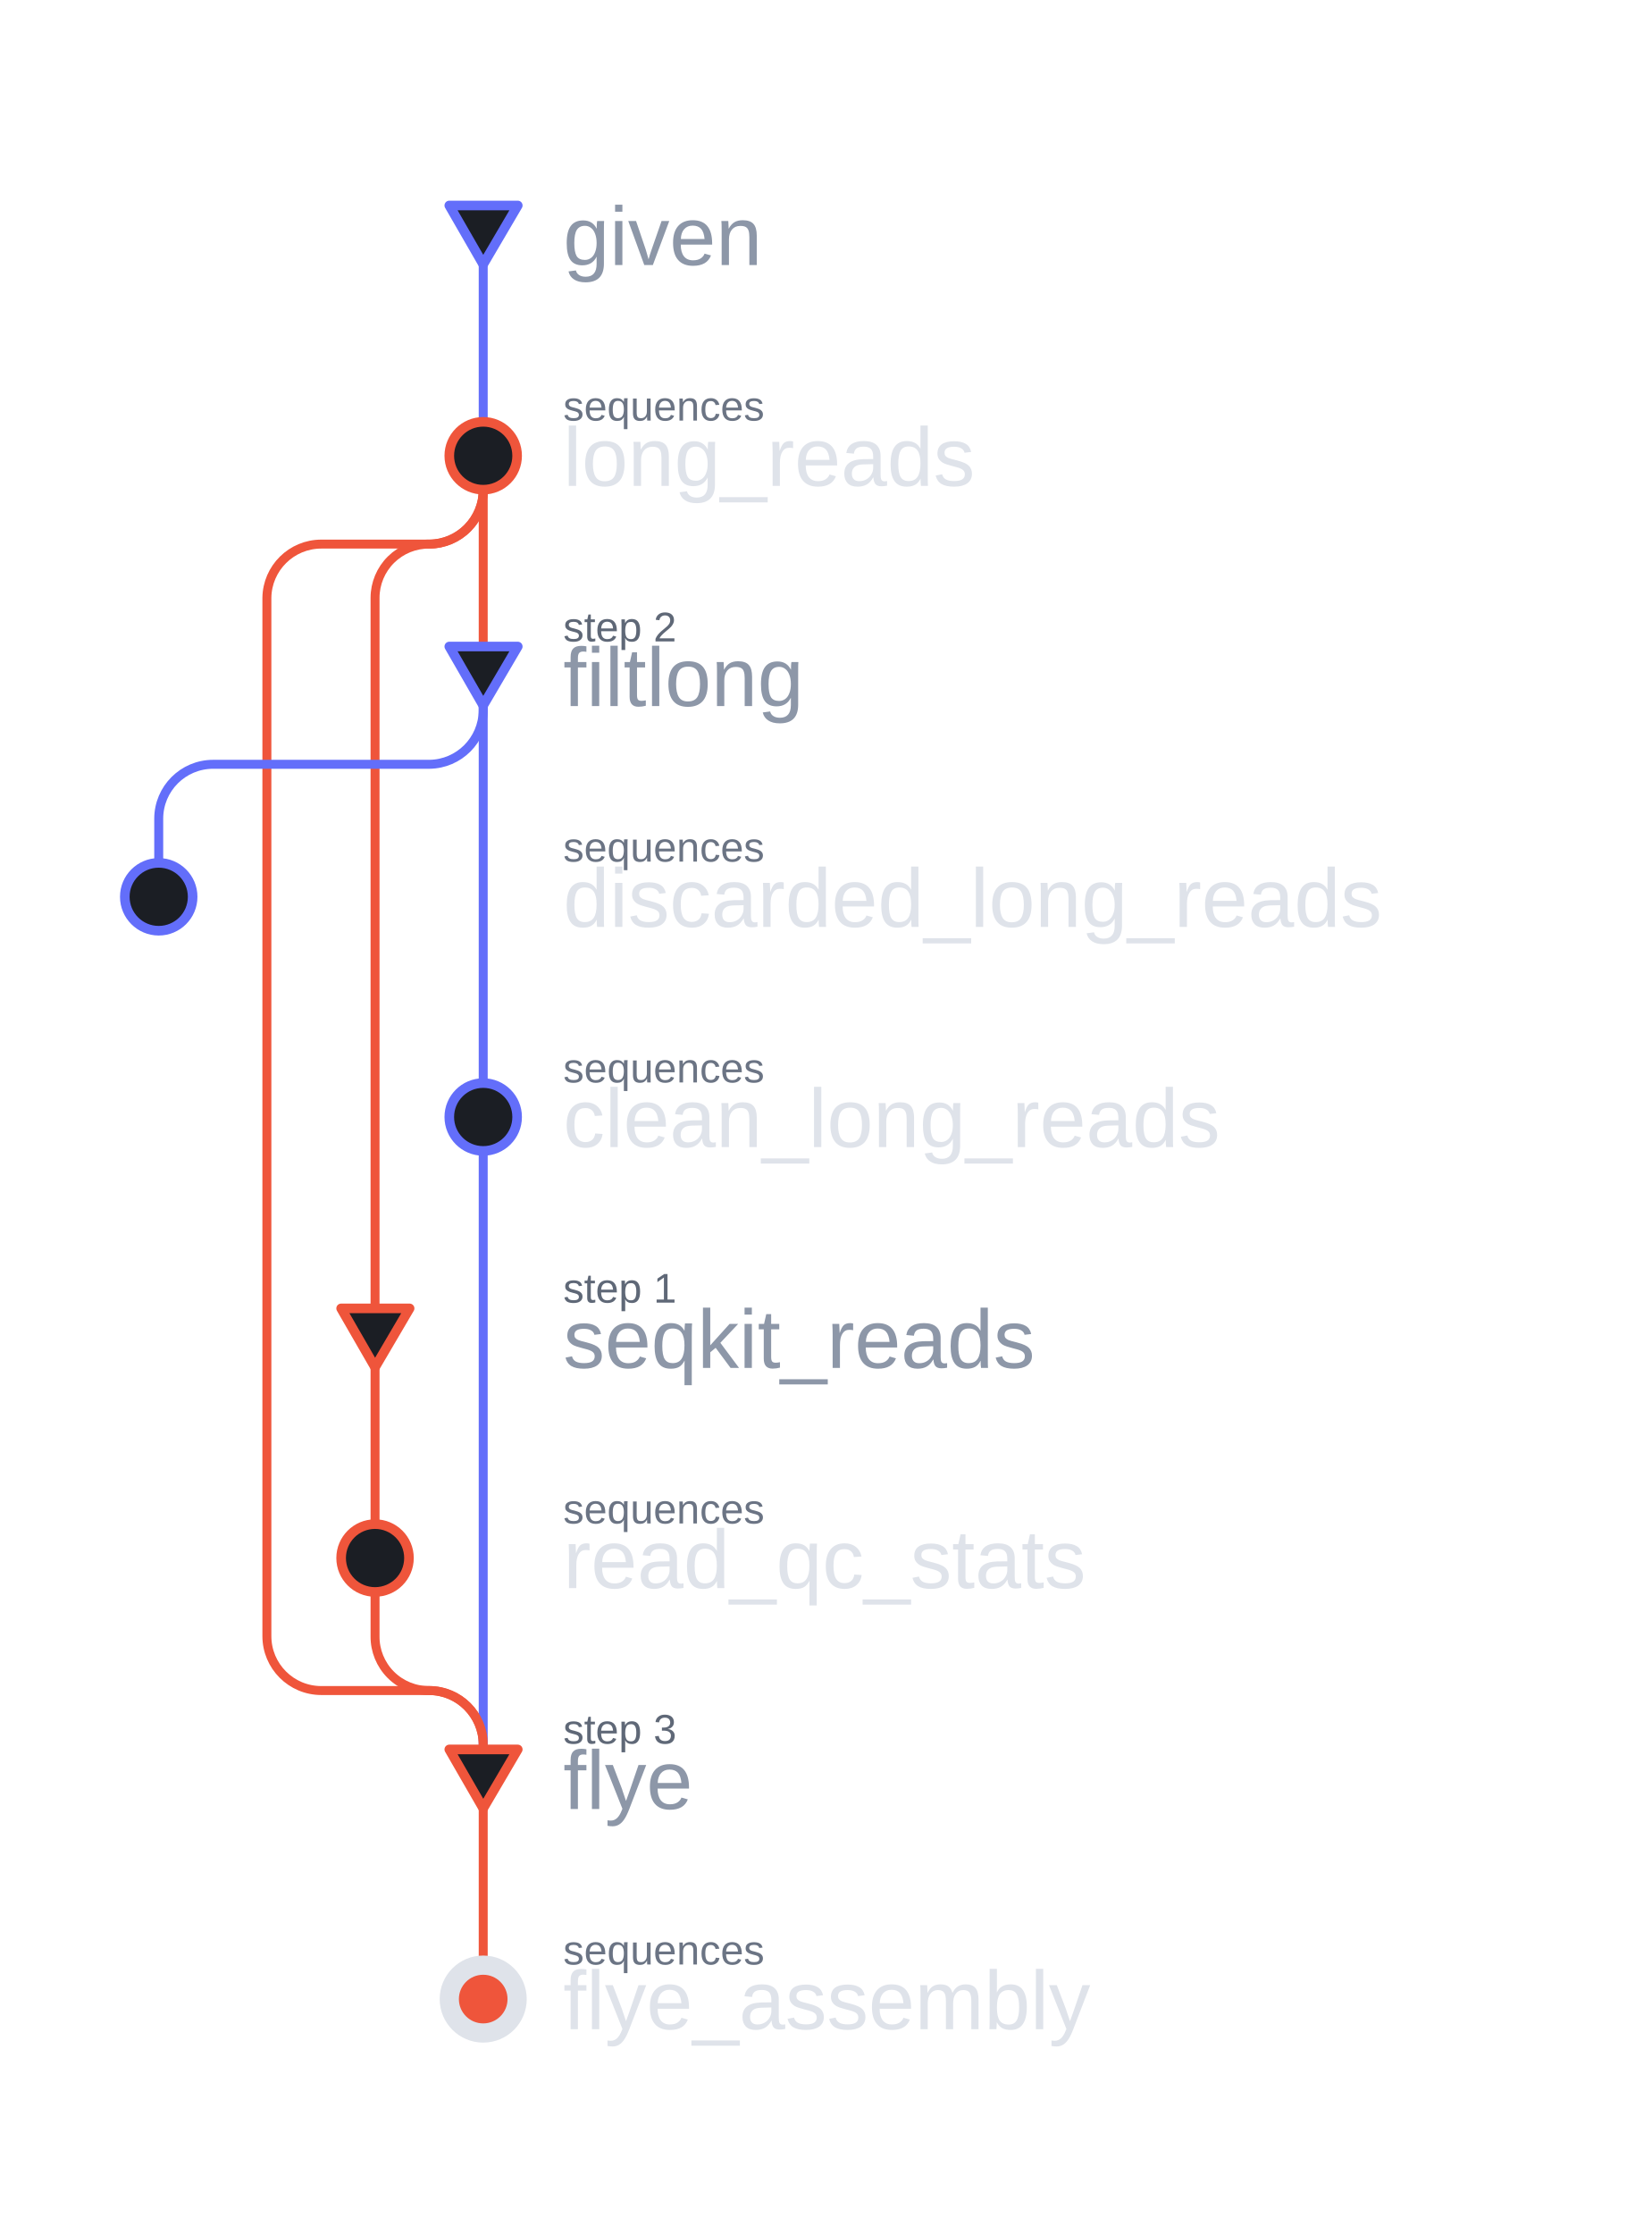
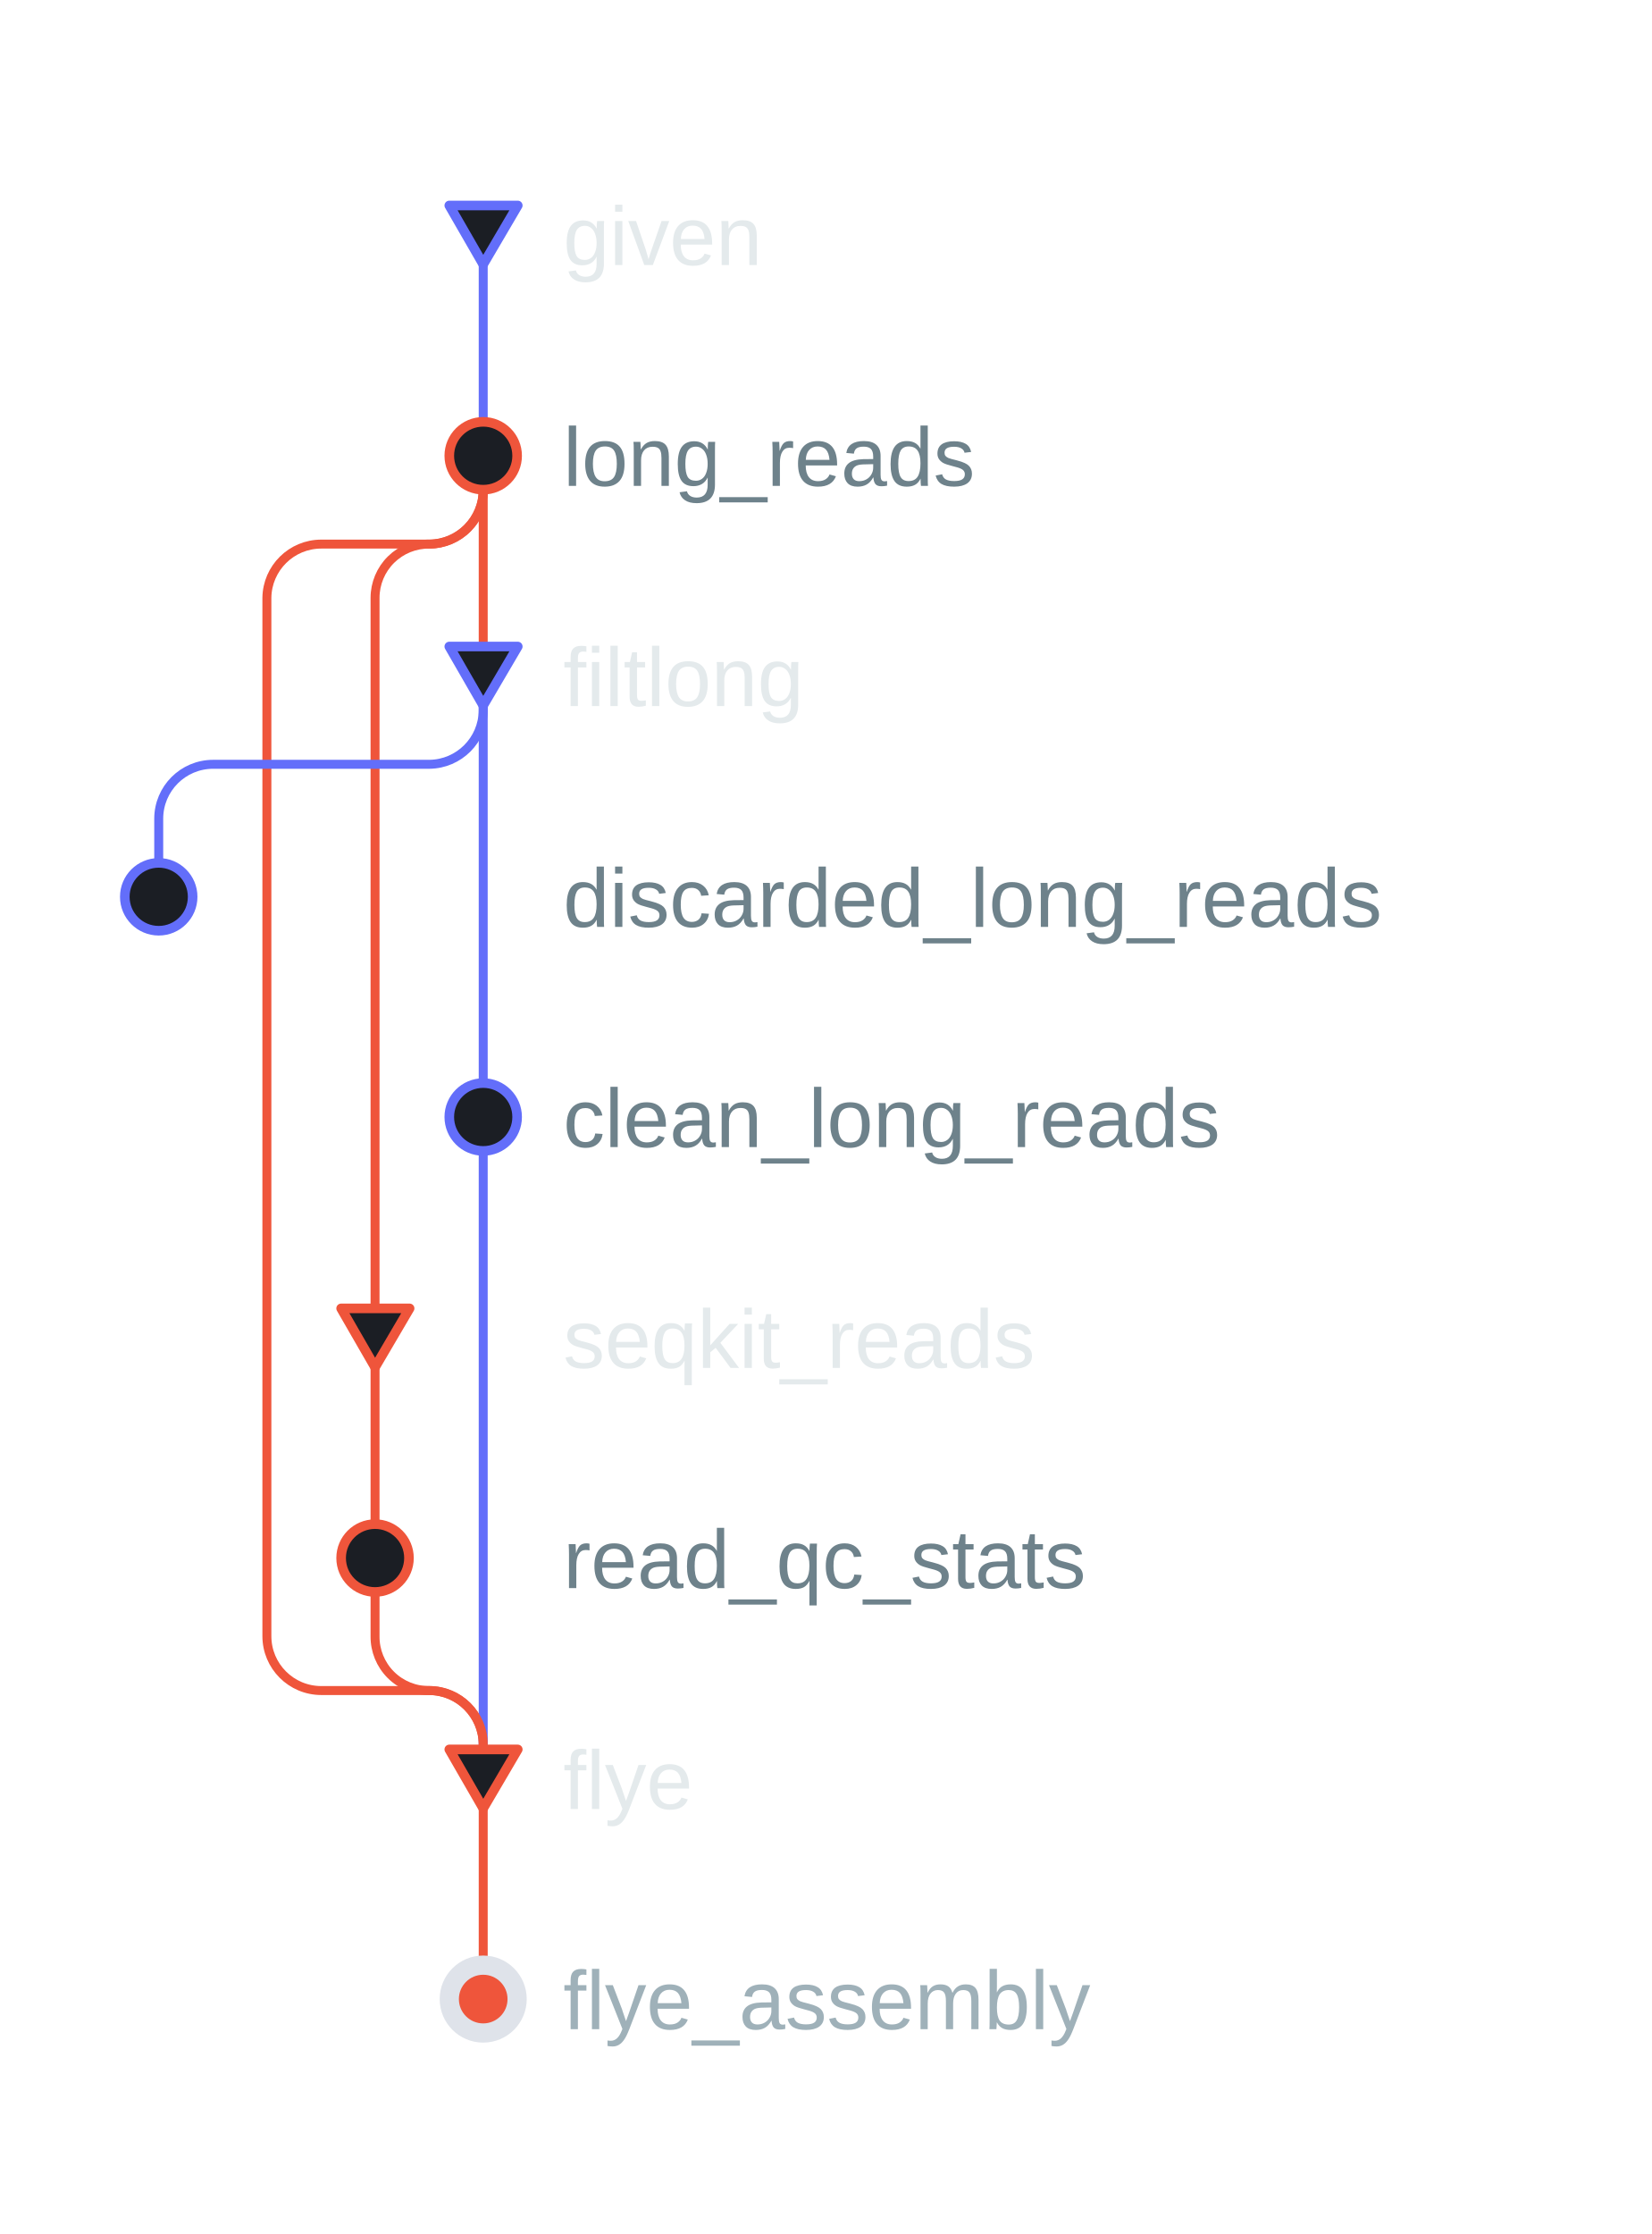
<svg xmlns="http://www.w3.org/2000/svg" width="258" height="349" viewBox="0 0 258 349">
  <g fill="none" stroke="#8D97A8" stroke-width="1.4" stroke-linejoin="round" stroke-linecap="round">
    <path d="M 75.5,41.3 L 75.5,65.8" stroke="#636EFA" />
    <path d="M 75.5,76.5 L 75.5,101.0" stroke="#EF553B" />
    <path d="M 75.5,76.5 A 8.4,8.4 0 0 1 67.1,85.0 A 8.4,8.4 0 0 0 58.6,93.4 L 58.6,204.4" stroke="#EF553B" />
    <path d="M 75.5,76.5 A 8.5,8.5 0 0 1 67.1,85.0 L 50.2,85.0 A 8.5,8.5 0 0 0 41.7,93.4 L 41.7,255.6 A 8.5,8.5 0 0 0 50.2,264.1 L 67.1,264.1 A 8.5,8.5 0 0 1 75.5,272.5 L 75.5,273.3" stroke="#EF553B" />
    <path d="M 75.5,110.2 L 75.5,169.2" stroke="#636EFA" />
    <path d="M 75.5,110.2 L 75.5,111.0 A 8.5,8.5 0 0 1 67.1,119.4 L 33.3,119.4 A 8.5,8.5 0 0 0 24.8,127.9 L 24.8,134.7" stroke="#636EFA" />
    <path d="M 75.5,179.9 L 75.5,273.3" stroke="#636EFA" />
    <path d="M 58.6,213.6 L 58.6,238.1" stroke="#EF553B" />
    <path d="M 58.6,248.8 L 58.6,255.6 A 8.4,8.4 0 0 0 67.1,264.1 A 8.4,8.4 0 0 1 75.5,272.5 L 75.5,273.3" stroke="#EF553B" />
    <path d="M 75.5,282.5 L 75.5,307.0" stroke="#EF553B" />
  </g>
  <g>
    <polygon points="70.2,32.1 80.9,32.1 75.5,41.3" fill="#1B1E24" stroke="#636EFA" stroke-width="1.5" stroke-linejoin="round" />
-     <text x="88.0" y="41.4" font-family="Arial" font-size="13" fill="#8D97A8" text-anchor="start">given</text>
+     <text x="88.0" y="41.4" font-family="Arial" font-size="13" fill="#E4EAEC" text-anchor="start">given</text>
  </g>
  <g>
    <circle cx="75.5" cy="71.2" r="5.3" fill="#1B1E24" stroke="#EF553B" stroke-width="1.5" />
-     <text x="88.0" y="65.7" font-family="Arial" font-size="6.5" fill="#6B7484" text-anchor="start">sequences</text>
-     <text x="88.0" y="75.9" font-family="Arial" font-size="13" fill="#DFE3EA" text-anchor="start">long_reads</text>
+     <text x="88.0" y="75.9" font-family="Arial" font-size="13" fill="#6E828B" text-anchor="start">long_reads</text>
  </g>
  <g>
    <polygon points="70.2,101.0 80.9,101.0 75.5,110.2" fill="#1B1E24" stroke="#636EFA" stroke-width="1.5" stroke-linejoin="round" />
-     <text x="88.0" y="100.2" font-family="Arial" font-size="6.5" fill="#5F6877" text-anchor="start">step 2</text>
-     <text x="88.0" y="110.3" font-family="Arial" font-size="13" fill="#8D97A8" text-anchor="start">filtlong</text>
+     <text x="88.0" y="110.3" font-family="Arial" font-size="13" fill="#E4EAEC" text-anchor="start">filtlong</text>
  </g>
  <g>
    <circle cx="24.8" cy="140.1" r="5.3" fill="#1B1E24" stroke="#636EFA" stroke-width="1.5" />
-     <text x="88.0" y="134.6" font-family="Arial" font-size="6.5" fill="#6B7484" text-anchor="start">sequences</text>
-     <text x="88.0" y="144.8" font-family="Arial" font-size="13" fill="#DFE3EA" text-anchor="start">discarded_long_reads</text>
+     <text x="88.0" y="144.8" font-family="Arial" font-size="13" fill="#6E828B" text-anchor="start">discarded_long_reads</text>
  </g>
  <g>
    <circle cx="75.5" cy="174.5" r="5.3" fill="#1B1E24" stroke="#636EFA" stroke-width="1.5" />
-     <text x="88.0" y="169.1" font-family="Arial" font-size="6.5" fill="#6B7484" text-anchor="start">sequences</text>
-     <text x="88.0" y="179.2" font-family="Arial" font-size="13" fill="#DFE3EA" text-anchor="start">clean_long_reads</text>
+     <text x="88.0" y="179.2" font-family="Arial" font-size="13" fill="#6E828B" text-anchor="start">clean_long_reads</text>
  </g>
  <g>
    <polygon points="53.3,204.4 64.0,204.4 58.6,213.6" fill="#1B1E24" stroke="#EF553B" stroke-width="1.5" stroke-linejoin="round" />
-     <text x="88.0" y="203.5" font-family="Arial" font-size="6.5" fill="#5F6877" text-anchor="start">step 1</text>
-     <text x="88.0" y="213.7" font-family="Arial" font-size="13" fill="#8D97A8" text-anchor="start">seqkit_reads</text>
+     <text x="88.0" y="213.7" font-family="Arial" font-size="13" fill="#E4EAEC" text-anchor="start">seqkit_reads</text>
  </g>
  <g>
    <circle cx="58.6" cy="243.4" r="5.3" fill="#1B1E24" stroke="#EF553B" stroke-width="1.5" />
-     <text x="88.0" y="238.0" font-family="Arial" font-size="6.5" fill="#6B7484" text-anchor="start">sequences</text>
-     <text x="88.0" y="248.1" font-family="Arial" font-size="13" fill="#DFE3EA" text-anchor="start">read_qc_stats</text>
+     <text x="88.0" y="248.1" font-family="Arial" font-size="13" fill="#6E828B" text-anchor="start">read_qc_stats</text>
  </g>
  <g>
    <polygon points="70.2,273.3 80.9,273.3 75.5,282.5" fill="#1B1E24" stroke="#EF553B" stroke-width="1.5" stroke-linejoin="round" />
-     <text x="88.0" y="272.4" font-family="Arial" font-size="6.5" fill="#5F6877" text-anchor="start">step 3</text>
-     <text x="88.0" y="282.6" font-family="Arial" font-size="13" fill="#8D97A8" text-anchor="start">flye</text>
+     <text x="88.0" y="282.6" font-family="Arial" font-size="13" fill="#E4EAEC" text-anchor="start">flye</text>
  </g>
  <g>
    <circle cx="75.5" cy="312.3" r="5.3" fill="#EF553B" stroke="#DFE3EA" stroke-width="3.0" />
-     <text x="88.0" y="306.9" font-family="Arial" font-size="6.5" fill="#6B7484" text-anchor="start">sequences</text>
-     <text x="88.0" y="317.0" font-family="Arial" font-size="13" fill="#DFE3EA" text-anchor="start">flye_assembly</text>
+     <text x="88.0" y="317.0" font-family="Arial" font-size="13" fill="#9FB1B9" text-anchor="start">flye_assembly</text>
  </g>
</svg>
